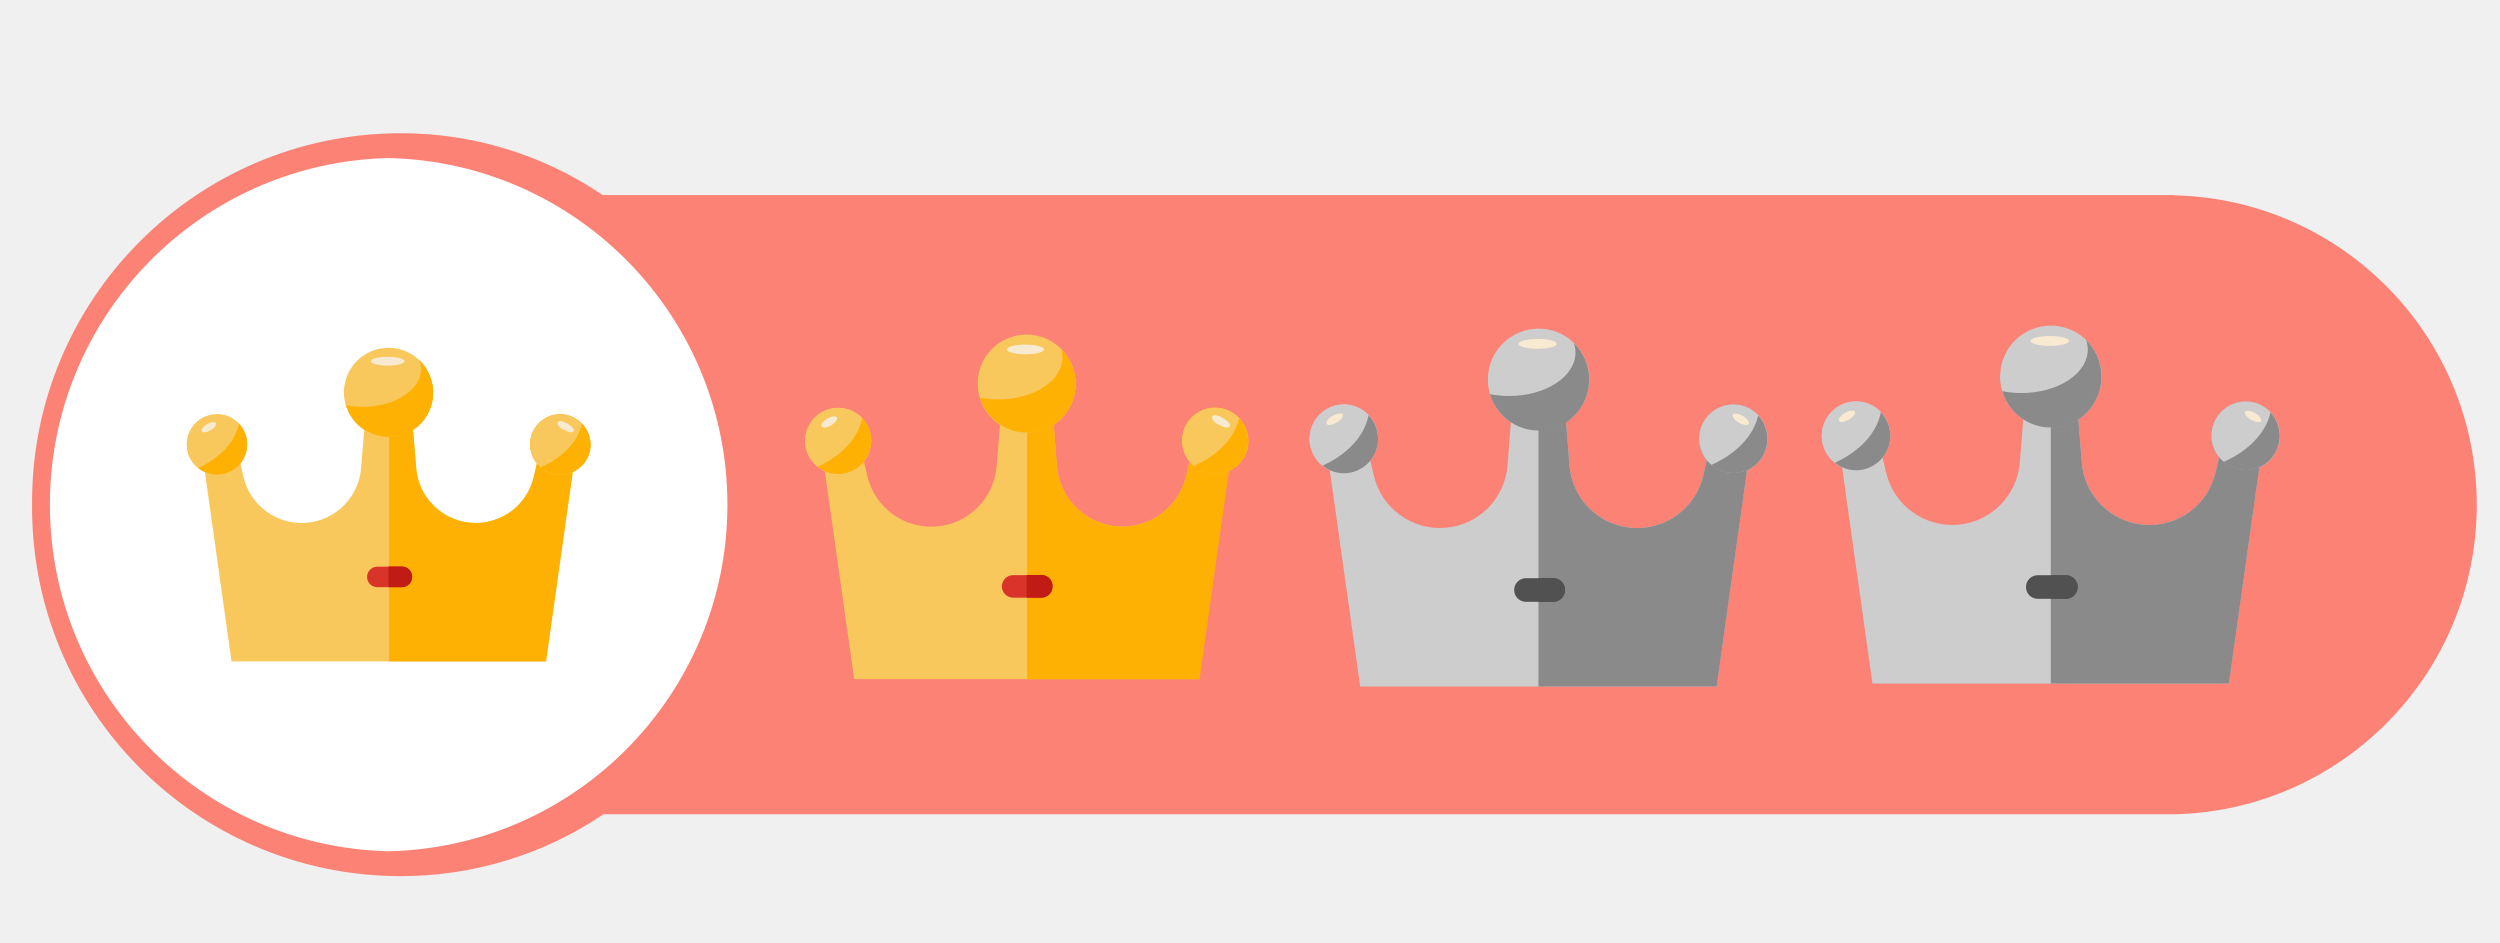
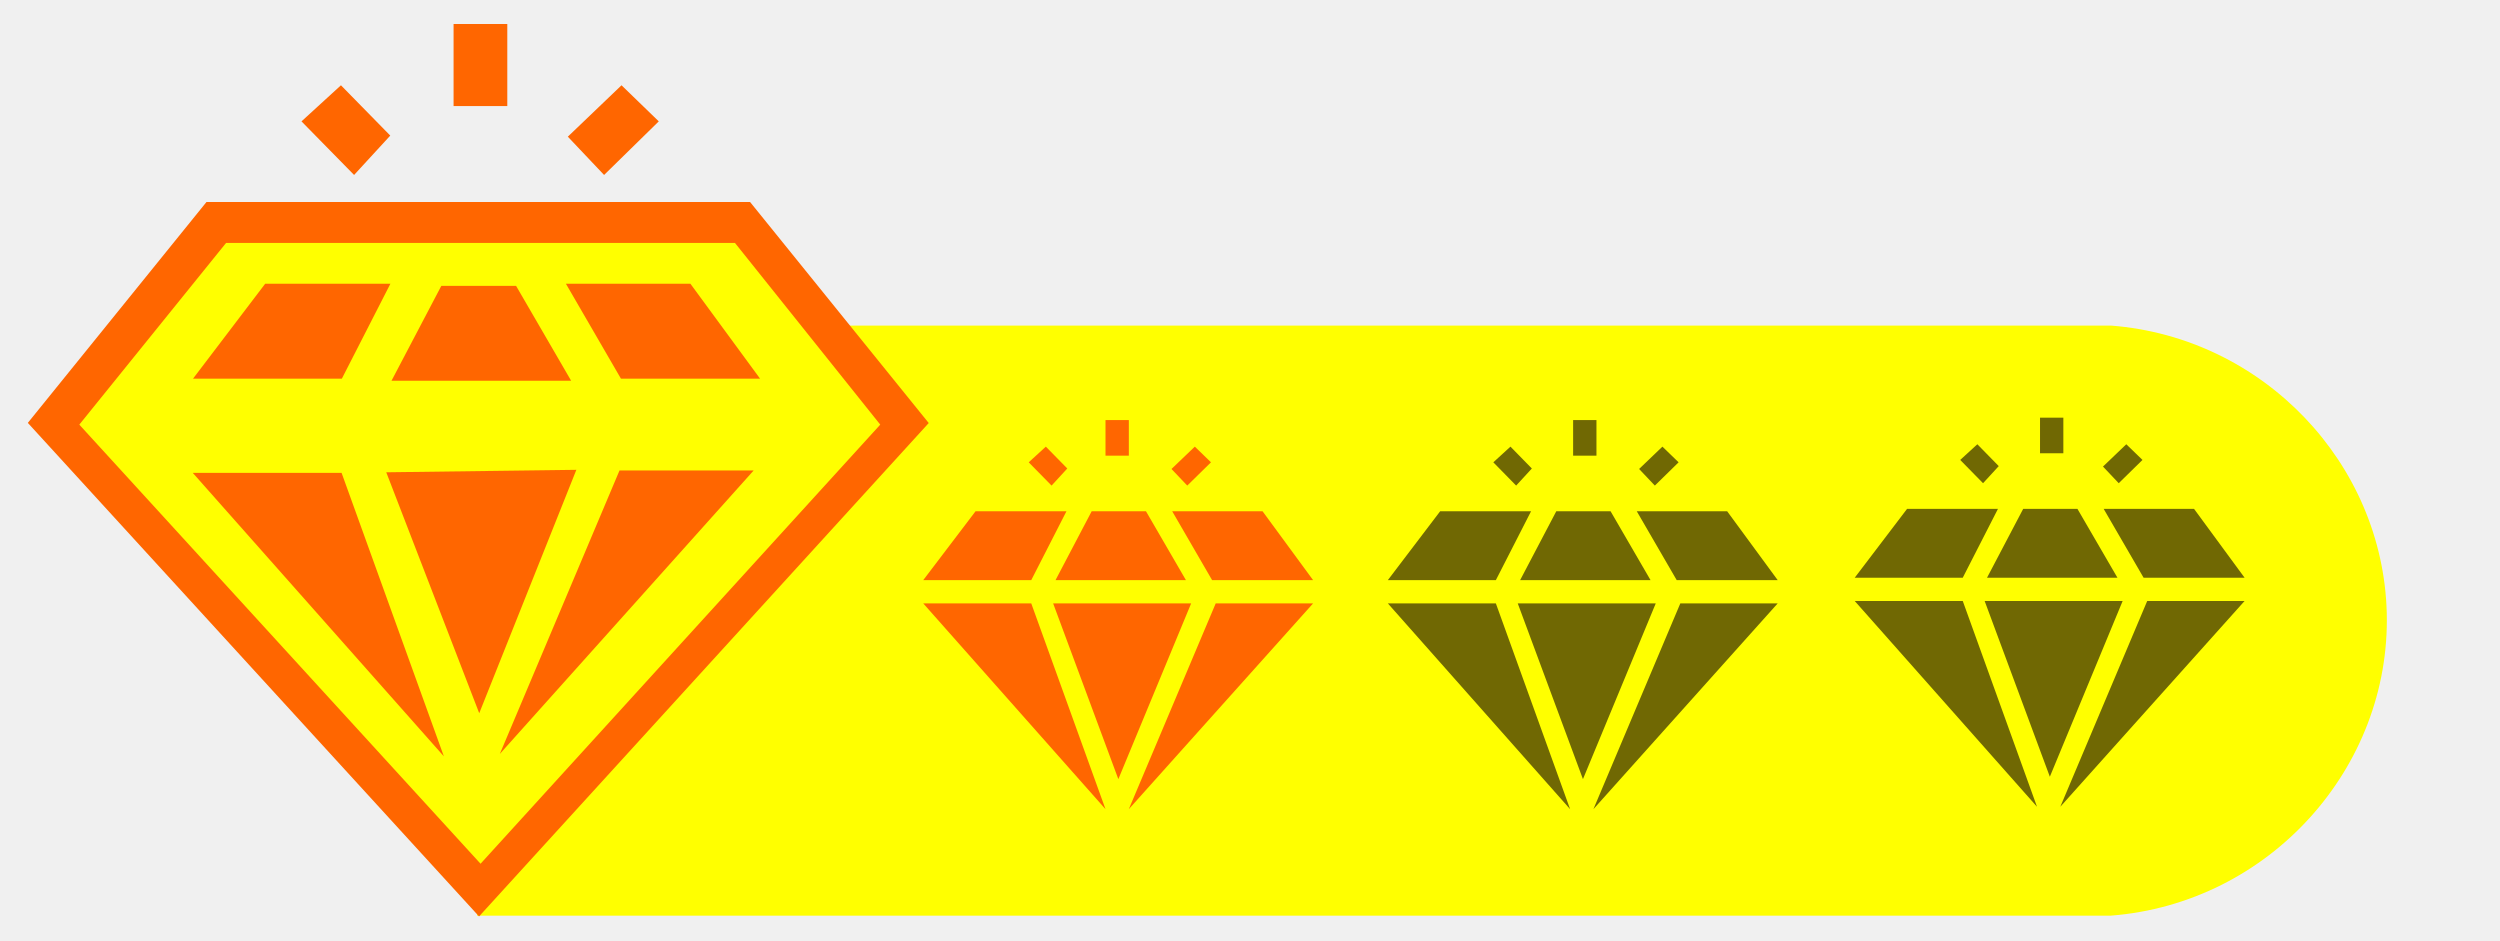
- <svg xmlns="http://www.w3.org/2000/svg" t="1717696632713" class="icon" viewBox="0 0 2717 1024" version="1.1" p-id="9235" width="530.664" height="200">
-   <path d="M2363.458 212.001H655.008a389.867 389.867 0 0 0-220.962-67.188 400.764 400.764 0 0 0-399.189 402.405v1.247a400.797 400.797 0 0 0 397.974 403.718h1.214a393.149 393.149 0 0 0 221.782-67.221h1707.629a336.432 336.432 0 0 0 0-672.667z" fill="#FB8275" p-id="9236" />
-   <path d="M422.394 171.761a376.804 376.804 0 0 1 0 753.41 376.804 376.804 0 0 1 0-753.41" fill="#FFFFFF" p-id="9237" />
-   <path d="M606.693 450.326a32.626 32.626 0 0 0-23.173 53.205l-3.282 14.343a64.89 64.89 0 0 1-128.008-9.847l-3.282-40.7a48.151 48.151 0 1 0-53.173 0l-3.282 40.7a64.89 64.89 0 0 1-128.008 9.847l-3.282-14.343A32.823 32.823 0 0 0 265.863 469.659a32.823 32.823 0 1 0-43.162 43.424L251.618 718.815h341.355l29.081-205.798a32.823 32.823 0 0 0-15.23-62.757z" fill="#F9C85D" p-id="9238" />
-   <path d="M203.008 483.083a32.823 32.823 0 1 0 32.823-32.823 32.823 32.823 0 0 0-32.823 32.823z" fill="#F9C85D" p-id="9239" />
-   <path d="M606.693 450.326a32.626 32.626 0 0 0-23.173 53.205l-3.282 14.343a64.89 64.89 0 0 1-128.008-9.847l-3.282-40.7a48.118 48.118 0 0 0-15.689-87.046 56.028 56.028 0 0 0-10.438-0.886V718.815h170.678l29.048-205.798a32.823 32.823 0 0 0 19.103-24.322 33.512 33.512 0 0 0-34.759-38.435z" fill="#FFB103" p-id="9240" />
-   <path d="M576.037 483.083a32.823 32.823 0 1 0 32.823-32.823 32.56 32.56 0 0 0-32.823 32.823z m-202.187-56.619a48.381 48.381 0 1 0 48.381-48.446 48.282 48.282 0 0 0-48.381 48.446z" fill="#F9C85D" p-id="9241" />
-   <path d="M259.594 460.337c-3.873 20.022-20.448 37.286-44.081 48.216a32.002 32.002 0 0 0 20.219 7.254 32.823 32.823 0 0 0 32.823-32.823 31.411 31.411 0 0 0-8.961-22.648z m372.996 0.23c-4.562 19.694-21.368 36.827-45 47.297a32.56 32.56 0 0 0 53.862-24.781 33.282 33.282 0 0 0-8.862-22.516z m-176.52-68.927a30.262 30.262 0 0 1 1.608 9.092c0 22.746-28.392 41.389-63.38 41.389a91.903 91.903 0 0 1-18.184-1.838 48.381 48.381 0 0 0 94.726-13.851 50.317 50.317 0 0 0-14.606-34.759z" fill="#FFB103" p-id="9242" />
-   <path d="M219.386 468.74c1.116 1.838 5.219 1.379 9.519-1.116s6.827-5.908 5.678-7.746-5.219-1.346-9.519 1.149-6.597 5.908-5.678 7.713z m394.561-1.116c4.333 2.495 8.403 2.954 9.551 1.116s-1.575-5.219-5.678-7.713c-5.449-3.282-10.208-4.562-11.586-2.265s1.805 6.565 7.713 8.862z m-211.017-75.033c0 2.495 8.173 4.759 18.381 4.759s18.413-2.035 18.413-4.759-8.173-4.792-18.413-4.792-18.381 2.035-18.381 4.792z" fill="#F7EAD0" p-id="9243" />
-   <path d="M436.771 638.17h-27.276a11.16 11.16 0 0 1 0-22.287h27.276a11.127 11.127 0 0 1 11.127 11.127 11.028 11.028 0 0 1-11.127 11.16z" fill="#DA3329" p-id="9244" />
-   <path d="M436.771 615.654h-14.54v22.516h14.54a11.16 11.16 0 0 0 11.127-11.16 10.897 10.897 0 0 0-11.127-11.357z" fill="#C11B16" p-id="9245" />
-   <path d="M2438.228 436.541a37.352 37.352 0 0 0-26.553 60.689l-3.873 16.411a73.752 73.752 0 0 1-145.371-11.455l-3.676-46.28a55.076 55.076 0 0 0 23.14-57.801 54.42 54.42 0 1 0-83.041 57.801L2195.177 502.186a73.72 73.72 0 0 1-145.339 11.291l-3.873-16.411a37.483 37.483 0 0 0-5.81-52.516 36.958 36.958 0 0 0-52.155 5.875 37.483 37.483 0 0 0 5.842 52.516 36.991 36.991 0 0 0 8.14 4.956L2035.002 742.94h387.307l33.052-234.846a37.418 37.418 0 0 0-17.133-71.553z" fill="#CDCDCD" p-id="9246" />
-   <path d="M1979.992 473.663a37.254 37.254 0 1 0 37.254-37.451 37.352 37.352 0 0 0-37.254 37.451z" fill="#CDCDCD" p-id="9247" />
-   <path d="M2438.228 436.541a37.352 37.352 0 0 0-26.553 60.689l-3.873 16.411a73.752 73.752 0 0 1-145.371-11.455l-3.676-46.28a55.076 55.076 0 0 0 23.14-57.801 54.387 54.387 0 0 0-41.356-41.422 57.144 57.144 0 0 0-11.783-1.149v387.307h193.653l33.052-234.846a37.451 37.451 0 0 0-17.232-71.455z" fill="#8A8A8A" p-id="9248" />
-   <path d="M2403.403 473.663a37.155 37.155 0 1 0 37.155-37.385 37.286 37.286 0 0 0-37.155 37.385z m-229.758-64.398a55.175 55.175 0 1 0 27.538-47.954 55.24 55.24 0 0 0-27.374 47.954z" fill="#CDCDCD" p-id="9249" />
-   <path d="M2044.127 447.897c-4.398 22.976-22.976 42.669-49.956 54.978a36.367 36.367 0 0 0 22.976 8.238 37.418 37.418 0 0 0 26.882-63.249zM2244.607 462.339a55.503 55.503 0 0 0 22.582-92.757 32.823 32.823 0 0 1 1.805 10.372c0 26.061-32.297 47.199-72.21 47.199a104.507 104.507 0 0 1-20.711-2.035 54.945 54.945 0 0 0 68.534 37.221zM2467.604 448.193c-5.088 22.549-24.157 41.914-51.039 53.862a36.893 36.893 0 0 0 52.221-4.398 37.451 37.451 0 0 0-1.182-49.464z" fill="#8A8A8A" p-id="9250" />
-   <path d="M1998.503 457.449c0.755 1.313 3.282 1.575 6.203 0.656a22.418 22.418 0 0 0 8.665-5.055c2.298-2.232 3.282-4.398 2.527-5.711s-3.118-1.575-6.171-0.656a22.09 22.09 0 0 0-8.698 5.022c-2.298 2.232-3.282 4.398-2.527 5.711z m448.062-1.214a15.821 15.821 0 0 0 8.567 2.527c2.232-0.23 3.02-1.641 2.133-3.676a15.755 15.755 0 0 0-6.565-6.203 16.182 16.182 0 0 0-8.567-2.56c-2.232 0.263-3.02 1.674-2.133 3.709a15.755 15.755 0 0 0 6.565 6.203z m-239.605-85.667c0 2.954 9.322 5.383 20.842 5.383s20.875-2.429 20.875-5.383-9.354-5.383-20.875-5.383-20.777 2.429-20.777 5.252z" fill="#F7EAD0" p-id="9251" />
-   <path d="M2245.461 650.807h-30.919a12.834 12.834 0 0 1 0-25.667h30.919a12.834 12.834 0 0 1 0 25.667z" fill="#515151" p-id="9252" />
-   <path d="M2245.461 625.107h-16.608v25.7h16.608a12.866 12.866 0 0 0 0-25.7z" fill="#515151" p-id="9253" />
-   <path d="M1881.458 439.823a37.221 37.221 0 0 0-34.759 39.387 37.648 37.648 0 0 0 8.206 21.203l-3.873 16.411a73.72 73.72 0 0 1-145.339-11.357l-3.676-46.313a55.109 55.109 0 0 0 22.976-57.801 54.42 54.42 0 1 0-83.008 57.801L1638.407 505.468a73.72 73.72 0 0 1-145.339 11.324l-3.84-16.411a37.483 37.483 0 0 0-5.842-52.516 36.925 36.925 0 0 0-52.122 5.875 37.451 37.451 0 0 0 13.982 57.44l33.02 234.944h387.307l33.052-234.813a37.418 37.418 0 0 0-17.166-71.488z" fill="#CDCDCD" p-id="9254" />
-   <path d="M1423.254 476.88A37.221 37.221 0 1 0 1460.606 439.429a37.352 37.352 0 0 0-37.221 37.451z" fill="#CDCDCD" p-id="9255" />
-   <path d="M1881.458 439.823a37.221 37.221 0 0 0-34.759 39.387 37.648 37.648 0 0 0 8.206 21.203l-3.873 16.411a73.72 73.72 0 0 1-145.339-11.357l-3.676-46.313a55.109 55.109 0 0 0 22.976-57.801A54.321 54.321 0 0 0 1683.8 359.933a56.717 56.717 0 0 0-11.783-1.149v387.307h193.653l33.052-234.846a37.451 37.451 0 0 0-17.298-71.553z" fill="#8A8A8A" p-id="9256" />
-   <path d="M1846.633 476.88a37.188 37.188 0 1 0 37.155-37.385 37.286 37.286 0 0 0-37.155 37.385z m-229.561-64.398a55.109 55.109 0 1 0 27.505-47.921 55.175 55.175 0 0 0-27.505 47.921z" fill="#CDCDCD" p-id="9257" />
-   <path d="M1487.39 451.114c-4.431 22.976-23.14 42.669-49.989 55.011a36.761 36.761 0 0 0 22.976 8.238 37.319 37.319 0 0 0 37.254-37.319 37.713 37.713 0 0 0-10.339-25.963zM1687.87 465.556a55.47 55.47 0 0 0 22.549-92.757 31.247 31.247 0 0 1 1.805 10.405c0 26.028-32.297 47.166-72.21 47.166a104.474 104.474 0 0 1-20.711-2.002 54.912 54.912 0 0 0 68.566 37.188zM1910.834 451.409c-5.088 22.549-24.125 41.914-51.006 53.862a36.893 36.893 0 0 0 52.188-4.365 37.451 37.451 0 0 0-1.182-49.497z" fill="#8A8A8A" p-id="9258" />
-   <path d="M1441.766 460.665c0.755 1.313 3.118 1.575 6.171 0.656a21.794 21.794 0 0 0 8.665-5.055c2.33-2.232 3.282-4.398 2.527-5.711s-3.118-1.575-6.171-0.656a22.483 22.483 0 0 0-8.764 5.022c-2.298 2.232-3.282 4.398-2.495 5.711z m448.062-1.346a15.722 15.722 0 0 0 8.567 2.527c2.199-0.23 3.02-1.641 2.101-3.676a15.558 15.558 0 0 0-6.565-6.203 15.722 15.722 0 0 0-8.567-2.527c-2.199 0.23-3.02 1.641-2.133 3.676a15.853 15.853 0 0 0 6.565 6.203z m-239.605-85.667c0 2.987 9.354 5.383 20.875 5.383s20.842-2.396 20.842-5.383-9.322-5.35-20.842-5.35-20.842 2.396-20.842 5.35z" fill="#F7EAD0" p-id="9259" />
-   <path d="M1688.691 654.023h-30.919a12.834 12.834 0 0 1 0-25.634h30.919a12.834 12.834 0 0 1 0 25.634z" fill="#515151" p-id="9260" />
-   <path d="M1688.691 628.323h-16.608v25.7h16.608a12.866 12.866 0 0 0 0-25.7z" fill="#515151" p-id="9261" />
-   <path d="M1318.353 443.105a35.842 35.842 0 0 0-25.47 58.424l-3.742 15.755a71.291 71.291 0 0 1-140.481-10.766l-3.479-44.704a53.205 53.205 0 0 0 22.451-55.798 52.516 52.516 0 0 0-39.912-39.945 52.877 52.877 0 0 0-40.93 95.645L1083.146 506.65a71.291 71.291 0 0 1-140.481 10.766l-3.742-15.755A35.875 35.875 0 1 0 896.386 512.033l31.936 226.049H1303.058l32.002-226.049a36.105 36.105 0 0 0-16.707-68.927z" fill="#F9C85D" p-id="9262" />
-   <path d="M874.92 479.21a35.941 35.941 0 1 0 35.941-36.105 36.105 36.105 0 0 0-35.941 36.105z" fill="#F9C85D" p-id="9263" />
-   <path d="M1318.353 443.105a35.842 35.842 0 0 0-25.47 58.424l-3.742 15.755a71.291 71.291 0 0 1-140.481-10.766l-3.479-44.704a53.205 53.205 0 0 0 22.451-55.798 52.516 52.516 0 0 0-39.912-39.945 59.081 59.081 0 0 0-11.488-1.018v373.16h187.384L1335.552 512.033a36.105 36.105 0 0 0 20.974-26.718A36.761 36.761 0 0 0 1318.353 443.105z" fill="#FFB103" p-id="9264" />
-   <path d="M1284.677 479.21a35.941 35.941 0 1 0 35.908-36.105 35.777 35.777 0 0 0-35.908 36.105z m-222.111-62.363a53.173 53.173 0 1 0 53.173-53.173 53.074 53.074 0 0 0-53.173 53.173z" fill="#F9C85D" p-id="9265" />
-   <path d="M937.053 454.199c-4.234 21.991-22.451 40.963-48.381 52.976a35.022 35.022 0 0 0 22.188 7.976 36.105 36.105 0 0 0 35.941-36.105 34.398 34.398 0 0 0-9.748-24.847z m409.725 0.263c-4.989 21.729-23.435 40.47-49.398 51.958a35.744 35.744 0 0 0 59.081-27.243 36.466 36.466 0 0 0-9.683-24.715z m-193.883-75.689a33.085 33.085 0 0 1 1.772 9.847c0 24.978-31.214 45.459-69.617 45.459a102.636 102.636 0 0 1-19.989-2.002A53.14 53.14 0 0 0 1169.142 416.847a55.339 55.339 0 0 0-16.247-38.074z" fill="#FFB103" p-id="9266" />
-   <path d="M892.775 463.455c1.247 2.002 5.744 1.51 10.47-1.247s7.484-6.565 6.236-8.501-5.744-1.477-10.47 1.247-7.123 6.499-6.236 8.501z m433.259-1.247c4.759 2.757 9.223 3.282 10.47 1.247s-1.74-5.744-6.236-8.501c-5.974-3.479-11.225-4.989-12.702-2.495s1.969 7.254 8.468 9.847z m-231.793-82.418c0 2.724 8.961 5.219 20.186 5.219s20.219-2.232 20.219-5.219-8.993-5.252-20.219-5.252-19.891 2.232-19.891 5.252z" fill="#F7EAD0" p-id="9267" />
-   <path d="M1131.691 649.527h-29.934a12.243 12.243 0 1 1 0-24.453h29.934a12.243 12.243 0 0 1 12.243 12.243 12.079 12.079 0 0 1-12.243 12.21z" fill="#DA3329" p-id="9268" />
-   <path d="M1131.691 624.811h-15.952v24.715h15.952a12.243 12.243 0 0 0 12.243-12.21 12.013 12.013 0 0 0-12.243-12.505z" fill="#C11B16" p-id="9269" />
+ <svg xmlns="http://www.w3.org/2000/svg" t="1717696517187" class="icon" viewBox="0 0 2722 1024" version="1.1" p-id="6130" width="531.641" height="200">
+   <path d="M2298.371 996.954h-1778.986V354.484h1778.986c166.148 12.866 296.06 149.999 300.327 312.701 4.398 168.905-127.778 316.279-300.327 329.769z" fill="#FFFF00" p-id="6131" />
+   <path d="M521.584 997.808L30.295 460.436 224.835 219.912h591.825l194.54 240.688z" fill="#FF6600" p-id="6132" />
+   <path d="M86.356 462.339l436.869 478.094L958.42 462.339l-158.205-197.855H246.17z" fill="#FFFF00" p-id="6133" />
+   <path d="M493.849 26.127h58.49v89.343h-58.49zM717.273 132.144l-40.569-39.289-58.457 55.963 39.486 41.685 59.54-58.359zM424.922 147.636L371.224 92.855l-42.965 39.289 57.275 58.359 39.387-42.866zM425.053 308.959H288.708l-78.545 103.326h162.045l52.844-103.326zM561.89 311.224H480.523l-54.256 103.326h195.59l-59.967-103.326zM209.868 514.856l273.412 308.664-111.367-308.664H209.868zM420.556 514.232l101.225 262.318 105.754-265.01-206.979 2.691zM827.557 412.285l-75.82-103.326h-135.557l59.901 103.326h151.476zM544.199 820.894l276.399-308.664h-146.061L544.199 820.894zM1162.052 510.096l-23.337-23.796-18.643 17.068 24.88 25.339 17.101-18.61zM1161.166 556.639h-98.96l-56.98 75h117.603l38.337-75zM1291.242 631.638l-43.523-75h-59.081l-39.387 75h141.991zM1005.225 656.977l198.446 224.047-80.842-224.047h-117.603zM1146.658 656.977l70.995 191.356 79.267-191.356h-150.262zM1319.732 631.638h109.956l-55.044-75h-98.369l43.457 75zM1229.043 881.025l200.645-224.047h-106.017l-94.628 224.047zM1203.671 457.35h25.405v38.796h-25.405zM1318.517 503.368l-17.593-17.068-25.405 24.322 17.166 18.085 25.831-25.339z" fill="#FF6600" p-id="6134" />
+   <path d="M1667.028 556.639h-98.96l-56.98 75h117.603l38.337-75zM1797.104 631.638l-43.523-75h-59.081l-39.387 75h141.991zM1511.088 656.977l198.446 224.047-80.842-224.047h-117.603zM1652.52 656.977l70.995 191.356 79.267-191.356h-150.262zM1935.55 631.638l-55.044-75h-98.402l43.49 75h109.956zM1734.905 881.025l200.645-224.047h-106.017l-94.628 224.047zM1712.815 457.35h25.405v38.796h-25.405zM1827.662 503.368l-17.626-17.068-25.372 24.322 17.133 18.085 25.864-25.339zM1667.881 510.096l-23.304-23.796-18.643 17.068 24.847 25.339 17.101-18.61zM2175.385 554.046h-98.96l-57.013 74.967h117.636l38.337-74.967zM2305.461 629.013l-43.556-74.967h-59.048l-39.387 74.967h141.991zM2019.412 654.352l198.478 224.047-80.842-224.047h-117.636zM2160.877 654.352l70.995 191.356 79.267-191.356h-150.262zM2333.951 629.013h109.956l-55.044-74.967h-98.402l43.49 74.967zM2243.262 878.399l200.645-224.047h-106.017l-94.628 224.047zM2221.172 454.725h25.405v38.796h-25.405zM2332.736 500.775l-17.626-17.068-25.372 24.289 17.133 18.118 25.864-25.339zM2176.238 507.503l-23.304-23.796-18.643 17.068 24.847 25.339 17.101-18.61z" fill="#706803" p-id="6135" />
</svg>
